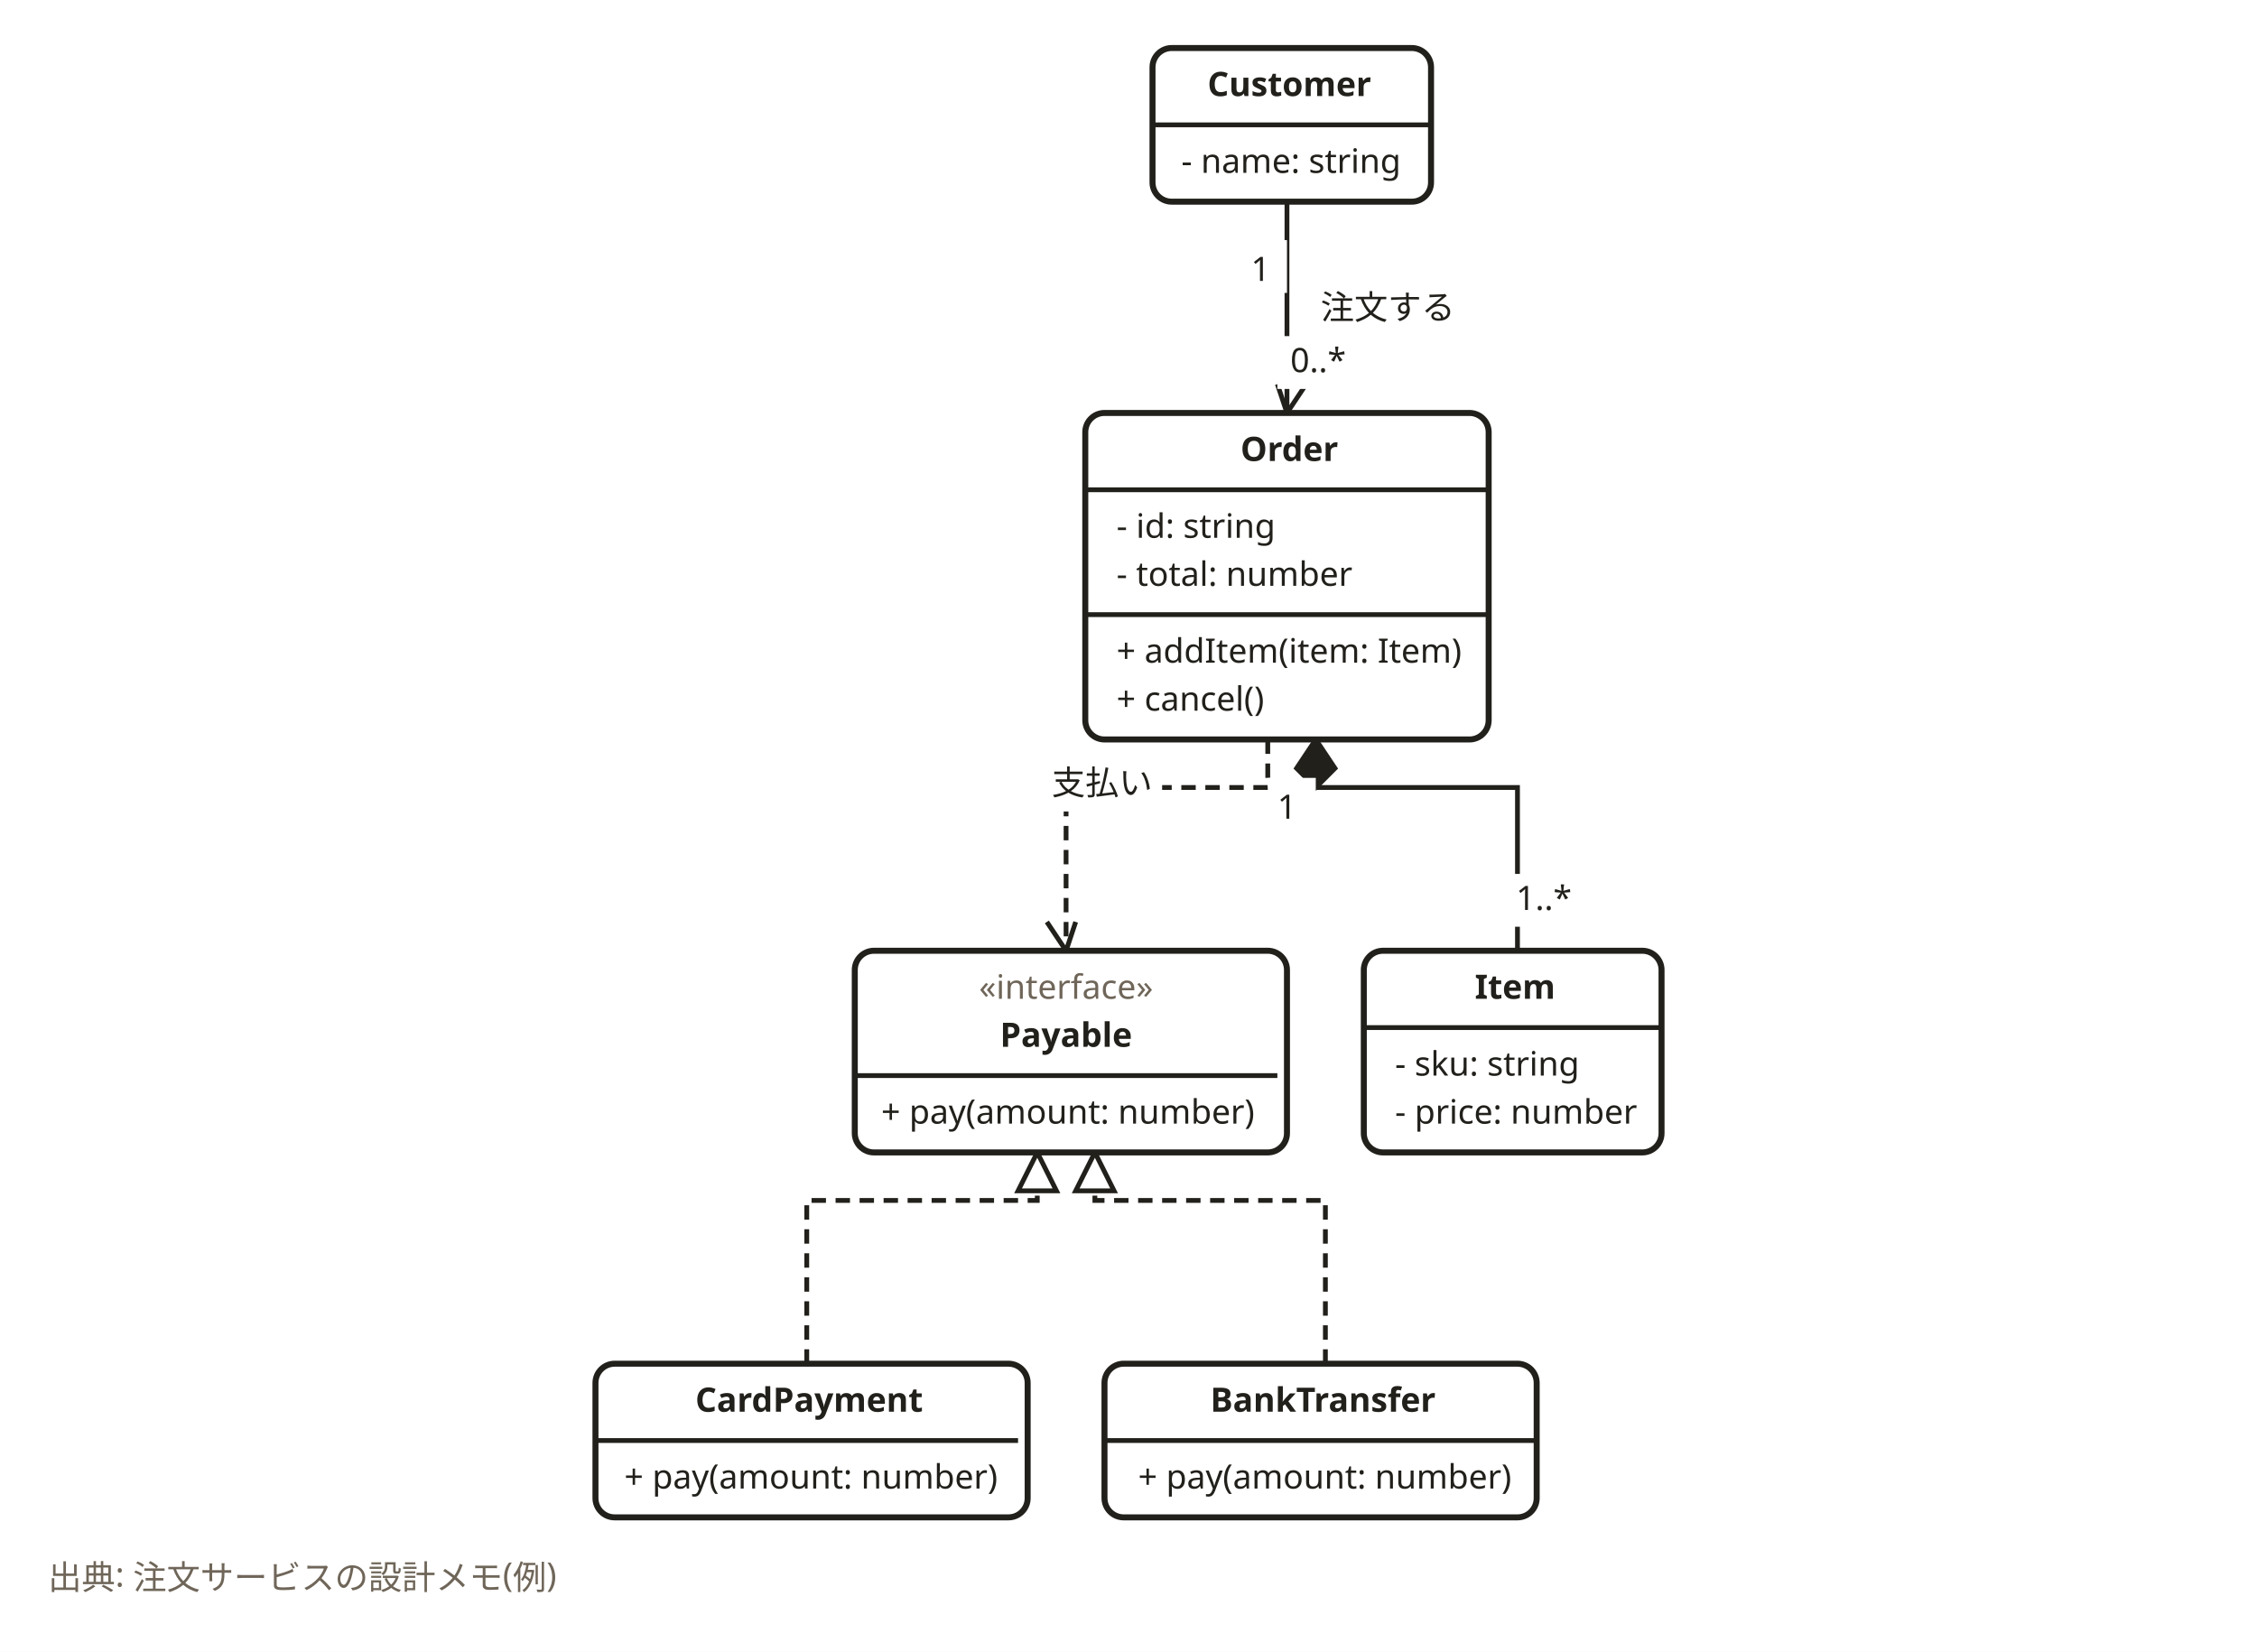
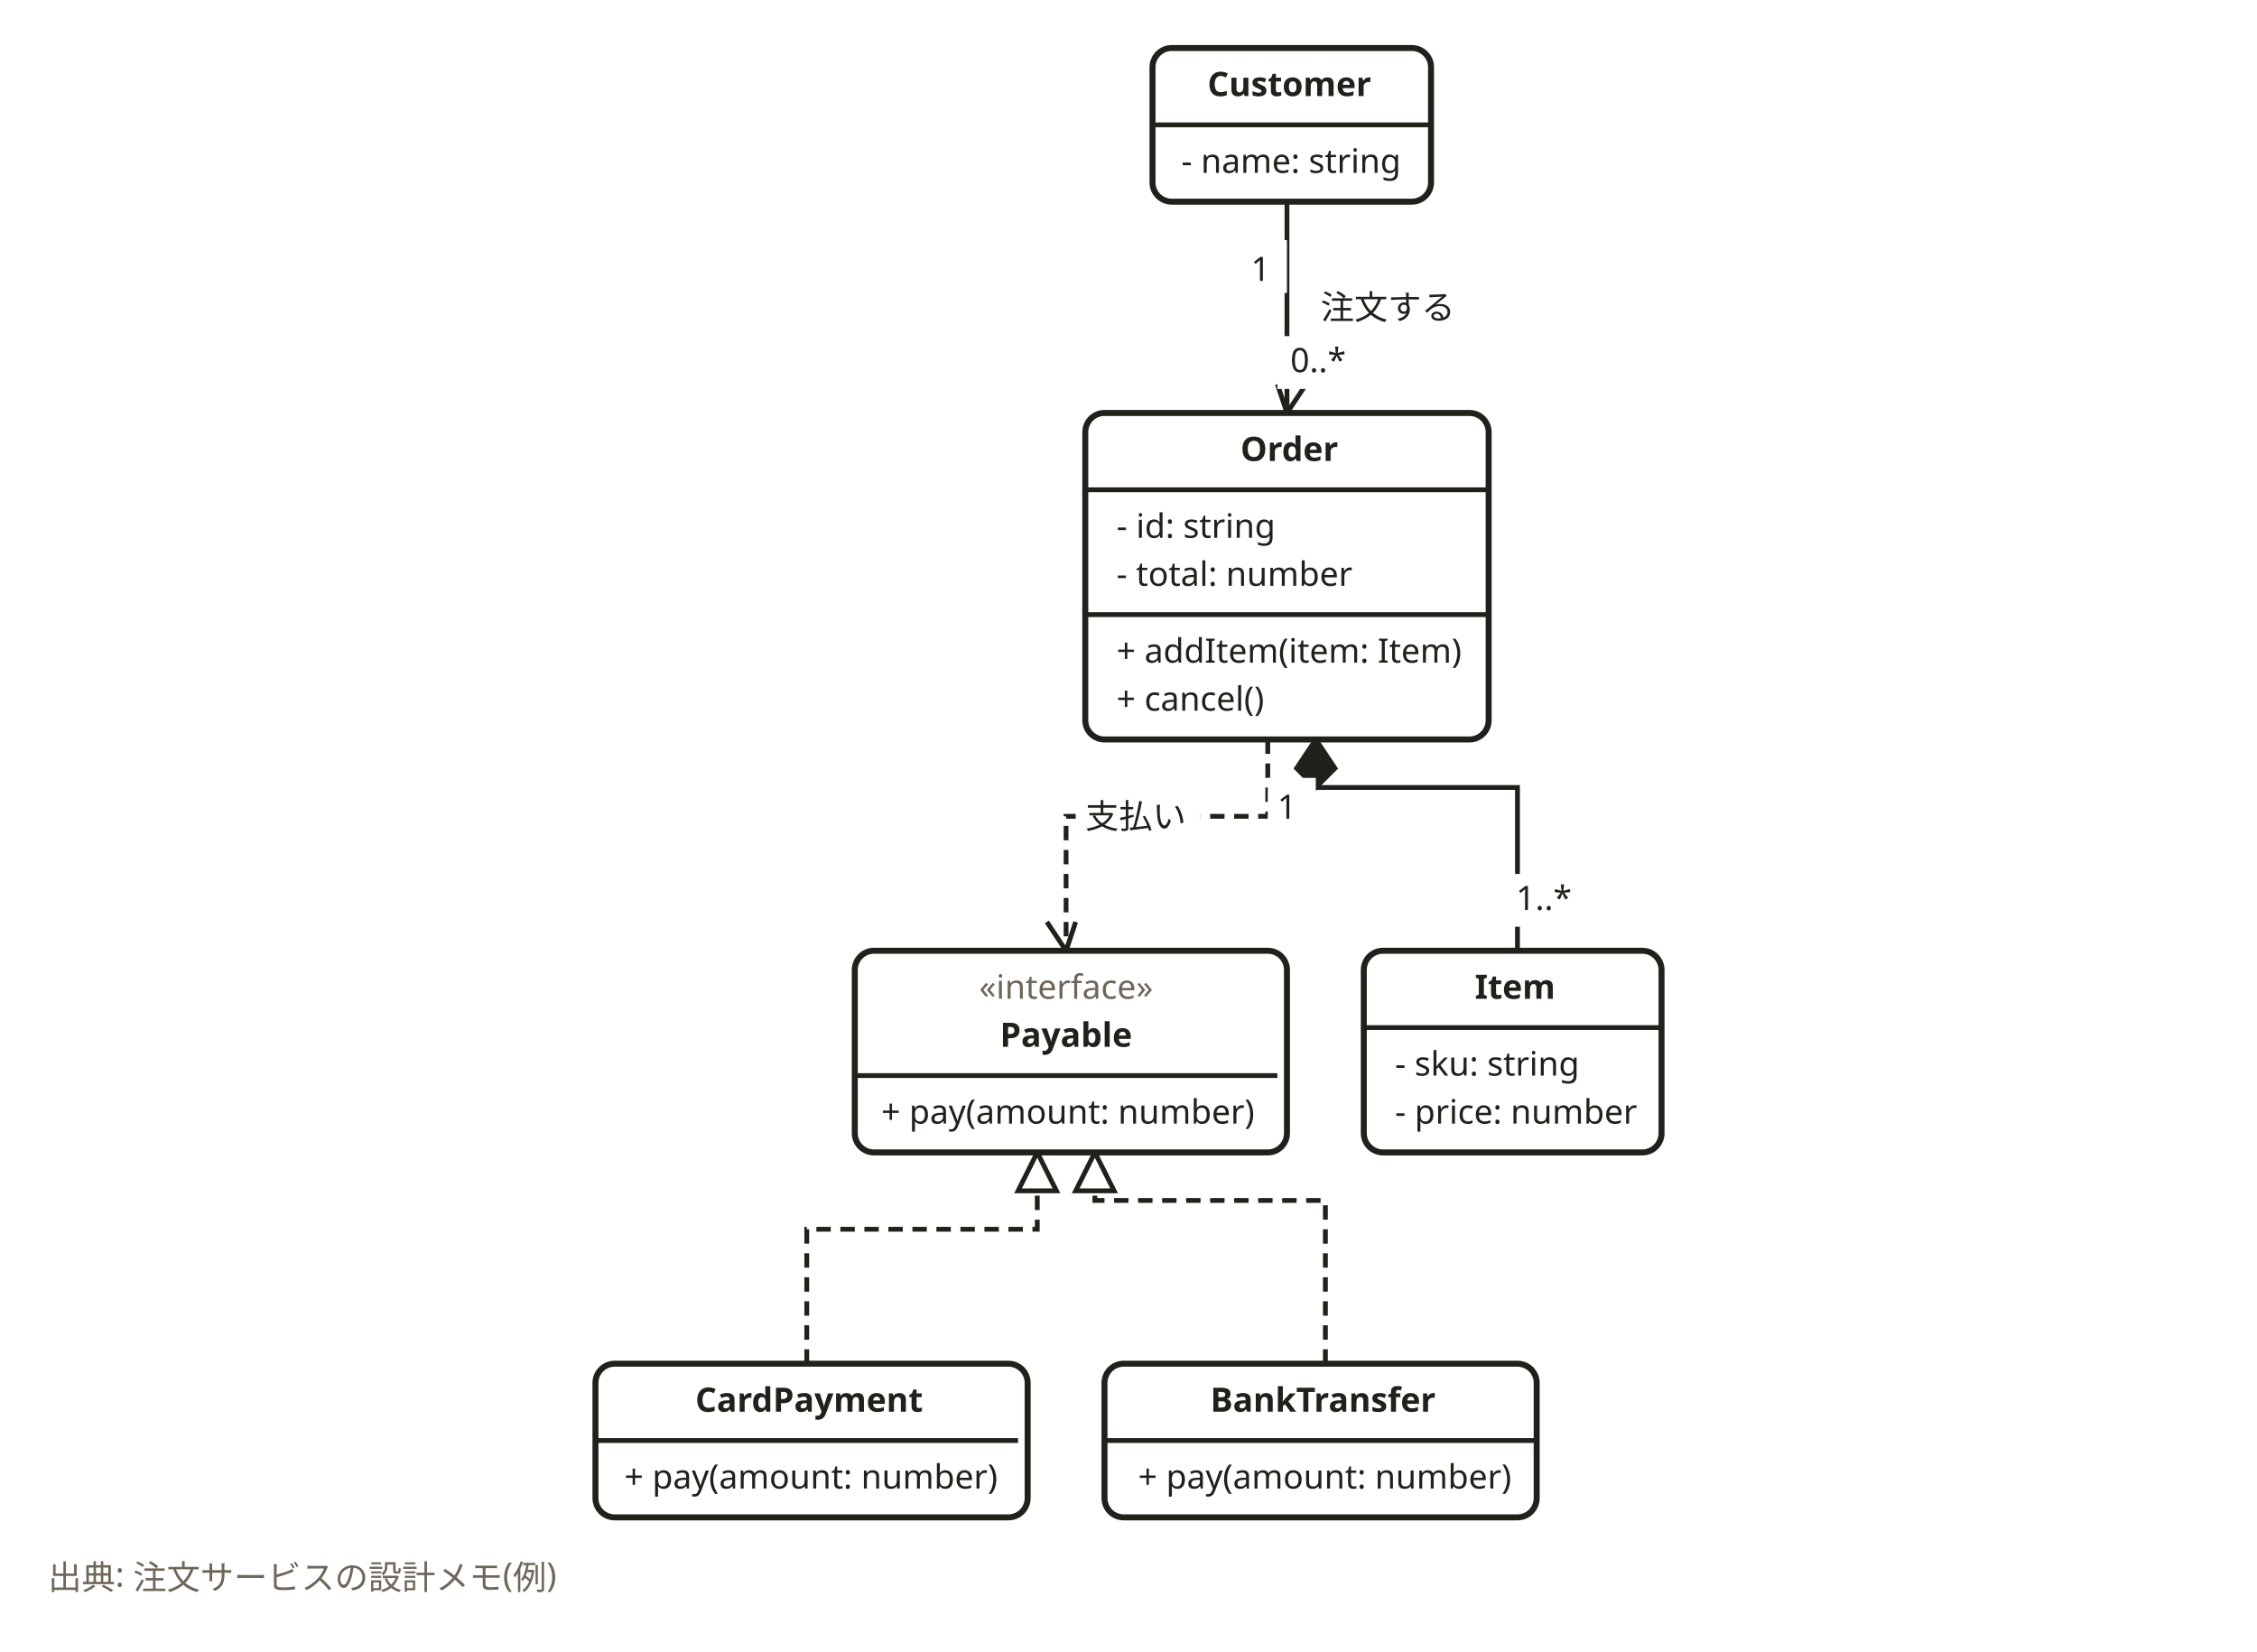
<svg xmlns="http://www.w3.org/2000/svg" width="940" height="688" viewBox="0 0 940 688" role="img" aria-labelledby="svg-title">
  <style>
    text { font-family: 'Hiragino Sans','Hiragino Kaku Gothic ProN','Yu Gothic','YuGothic',Meiryo,'Noto Sans JP',sans-serif; }
    .emoji { font-family: 'Noto Color Emoji','Segoe UI Emoji',sans-serif; }
  </style>
  <rect x="0" y="0" width="940" height="688" fill="#ffffff" />
-   <path d="M336,568 L336,500 L432,500 L432,480" fill="none" stroke="#22201b" stroke-width="2" stroke-dasharray="6,4" />
+   <path d="M336,568 L336,512 L432,512 L432,480" fill="none" stroke="#22201b" stroke-width="2" stroke-dasharray="6,4" />
  <path d="M432,480 L440,496 L424,496 z" fill="#ffffff" stroke="#22201b" stroke-width="2" />
  <path d="M552,568 L552,500 L456,500 L456,480" fill="none" stroke="#22201b" stroke-width="2" stroke-dasharray="6,4" />
  <path d="M456,480 L464,496 L448,496 z" fill="#ffffff" stroke="#22201b" stroke-width="2" />
-   <path d="M528,308 L528,328 L444,328 L444,396" fill="none" stroke="#22201b" stroke-width="2" stroke-dasharray="6,4" />
+   <path d="M528,308 L528,340 L444,340 L444,396" fill="none" stroke="#22201b" stroke-width="2" stroke-dasharray="6,4" />
  <path d="M436,384 L444,396 L448,384" fill="none" stroke="#22201b" stroke-width="2" />
  <path d="M548,308 L548,328 L632,328 L632,396" fill="none" stroke="#22201b" stroke-width="2" />
  <path d="M548,308 L556,320 L548,328 L540,320 z" fill="#22201b" stroke="#22201b" stroke-width="2" />
  <path d="M536,84 L536,172" fill="none" stroke="#22201b" stroke-width="2" />
  <path d="M532,160 L536,172 L544,160" fill="none" stroke="#22201b" stroke-width="2" />
  <rect x="356" y="396" width="180" height="84" rx="8" fill="#ffffff" stroke="#22201b" stroke-width="2.5" />
  <path d="M356,448 H532" fill="none" stroke="#22201b" stroke-width="2" />
  <rect x="452" y="172" width="168" height="136" rx="8" fill="#ffffff" stroke="#22201b" stroke-width="2.5" />
  <path d="M452,204 H620" fill="none" stroke="#22201b" stroke-width="2" />
  <path d="M452,256 H620" fill="none" stroke="#22201b" stroke-width="2" />
  <rect x="568" y="396" width="124" height="84" rx="8" fill="#ffffff" stroke="#22201b" stroke-width="2.5" />
  <path d="M568,428 H692" fill="none" stroke="#22201b" stroke-width="2" />
  <rect x="480" y="20" width="116" height="64" rx="8" fill="#ffffff" stroke="#22201b" stroke-width="2.5" />
  <path d="M480,52 H596" fill="none" stroke="#22201b" stroke-width="2" />
  <rect x="248" y="568" width="180" height="64" rx="8" fill="#ffffff" stroke="#22201b" stroke-width="2.5" />
  <path d="M248,600 H424" fill="none" stroke="#22201b" stroke-width="2" />
  <rect x="460" y="568" width="180" height="64" rx="8" fill="#ffffff" stroke="#22201b" stroke-width="2.5" />
  <path d="M460,600 H640" fill="none" stroke="#22201b" stroke-width="2" />
  <text x="444" y="416" text-anchor="middle" font-size="14" fill="#6f6659">«interface»</text>
  <text x="444" y="436" text-anchor="middle" font-size="14" font-weight="700" fill="#22201b">Payable</text>
  <text x="367" y="468" font-size="14" fill="#22201b">+ pay(amount: number)</text>
  <text x="537" y="192" text-anchor="middle" font-size="14" font-weight="700" fill="#22201b">Order</text>
  <text x="465" y="224" font-size="14" fill="#22201b">- id: string</text>
  <text x="465" y="244" font-size="14" fill="#22201b">- total: number</text>
  <text x="465" y="276" font-size="14" fill="#22201b">+ addItem(item: Item)</text>
  <text x="465" y="296" font-size="14" fill="#22201b">+ cancel()</text>
  <text x="631" y="416" text-anchor="middle" font-size="14" font-weight="700" fill="#22201b">Item</text>
  <text x="581" y="448" font-size="14" fill="#22201b">- sku: string</text>
  <text x="581" y="468" font-size="14" fill="#22201b">- price: number</text>
  <text x="537" y="40" text-anchor="middle" font-size="14" font-weight="700" fill="#22201b">Customer</text>
  <text x="492" y="72" font-size="14" fill="#22201b">- name: string</text>
  <text x="337" y="588" text-anchor="middle" font-size="14" font-weight="700" fill="#22201b">CardPayment</text>
  <text x="260" y="620" font-size="14" fill="#22201b">+ pay(amount: number)</text>
  <text x="551" y="588" text-anchor="middle" font-size="14" font-weight="700" fill="#22201b">BankTransfer</text>
  <text x="474" y="620" font-size="14" fill="#22201b">+ pay(amount: number)</text>
-   <rect x="432" y="316" width="52" height="22" fill="#ffffff" />
-   <text x="459" y="331" text-anchor="middle" font-size="14" fill="#22201b">支払い</text>
+   <rect x="448" y="328" width="52" height="22" fill="#ffffff" />
+   <text x="473" y="345" text-anchor="middle" font-size="14" fill="#22201b">支払い</text>
  <rect x="528" y="324" width="20" height="22" fill="#ffffff" />
  <text x="536" y="341" text-anchor="middle" font-size="14" fill="#22201b">1</text>
  <rect x="628" y="364" width="32" height="22" fill="#ffffff" />
  <text x="643" y="379" text-anchor="middle" font-size="14" fill="#22201b">1..*</text>
  <rect x="516" y="100" width="20" height="22" fill="#ffffff" />
  <text x="525" y="117" text-anchor="middle" font-size="14" fill="#22201b">1</text>
  <rect x="532" y="140" width="32" height="22" fill="#ffffff" />
  <text x="549" y="155" text-anchor="middle" font-size="14" fill="#22201b">0..*</text>
  <rect x="544" y="116" width="68" height="22" fill="#ffffff" />
  <text x="578" y="133" text-anchor="middle" font-size="14" fill="#22201b">注文する</text>
  <text x="20" y="662" font-size="14" font-weight="400" fill="#6f6659">出典: 注文サービスの設計メモ(例)</text>
</svg>
